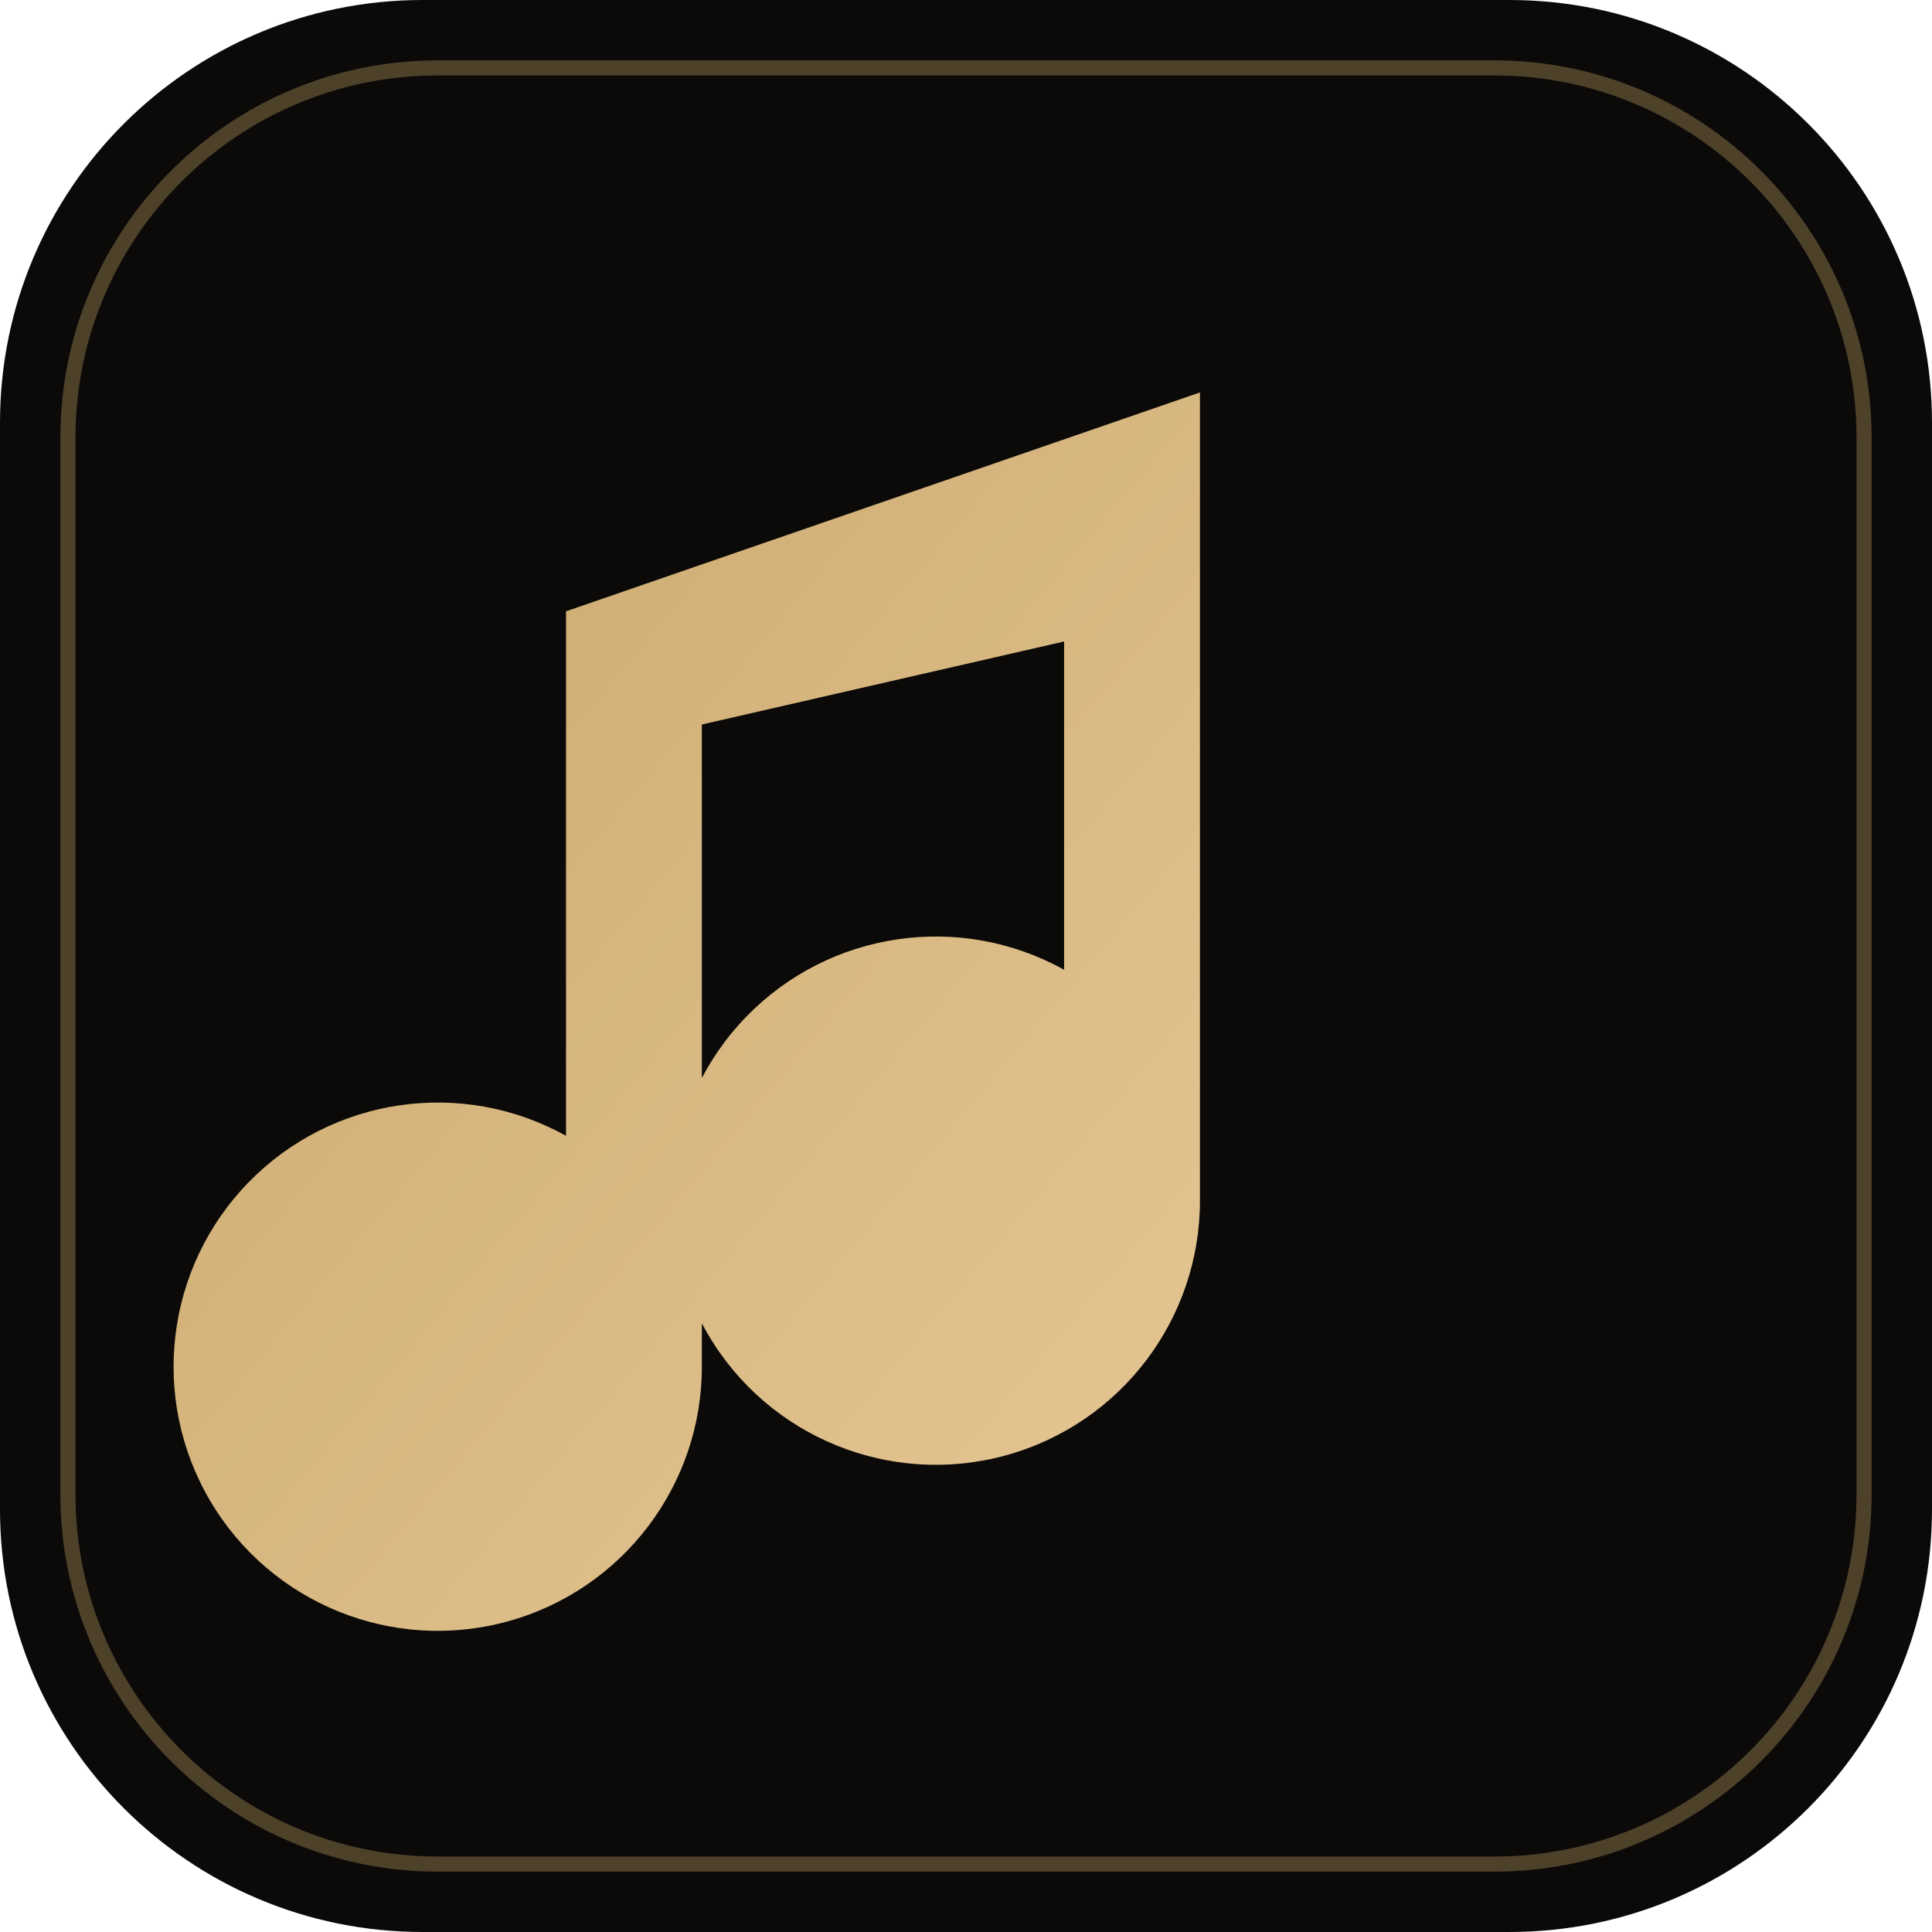
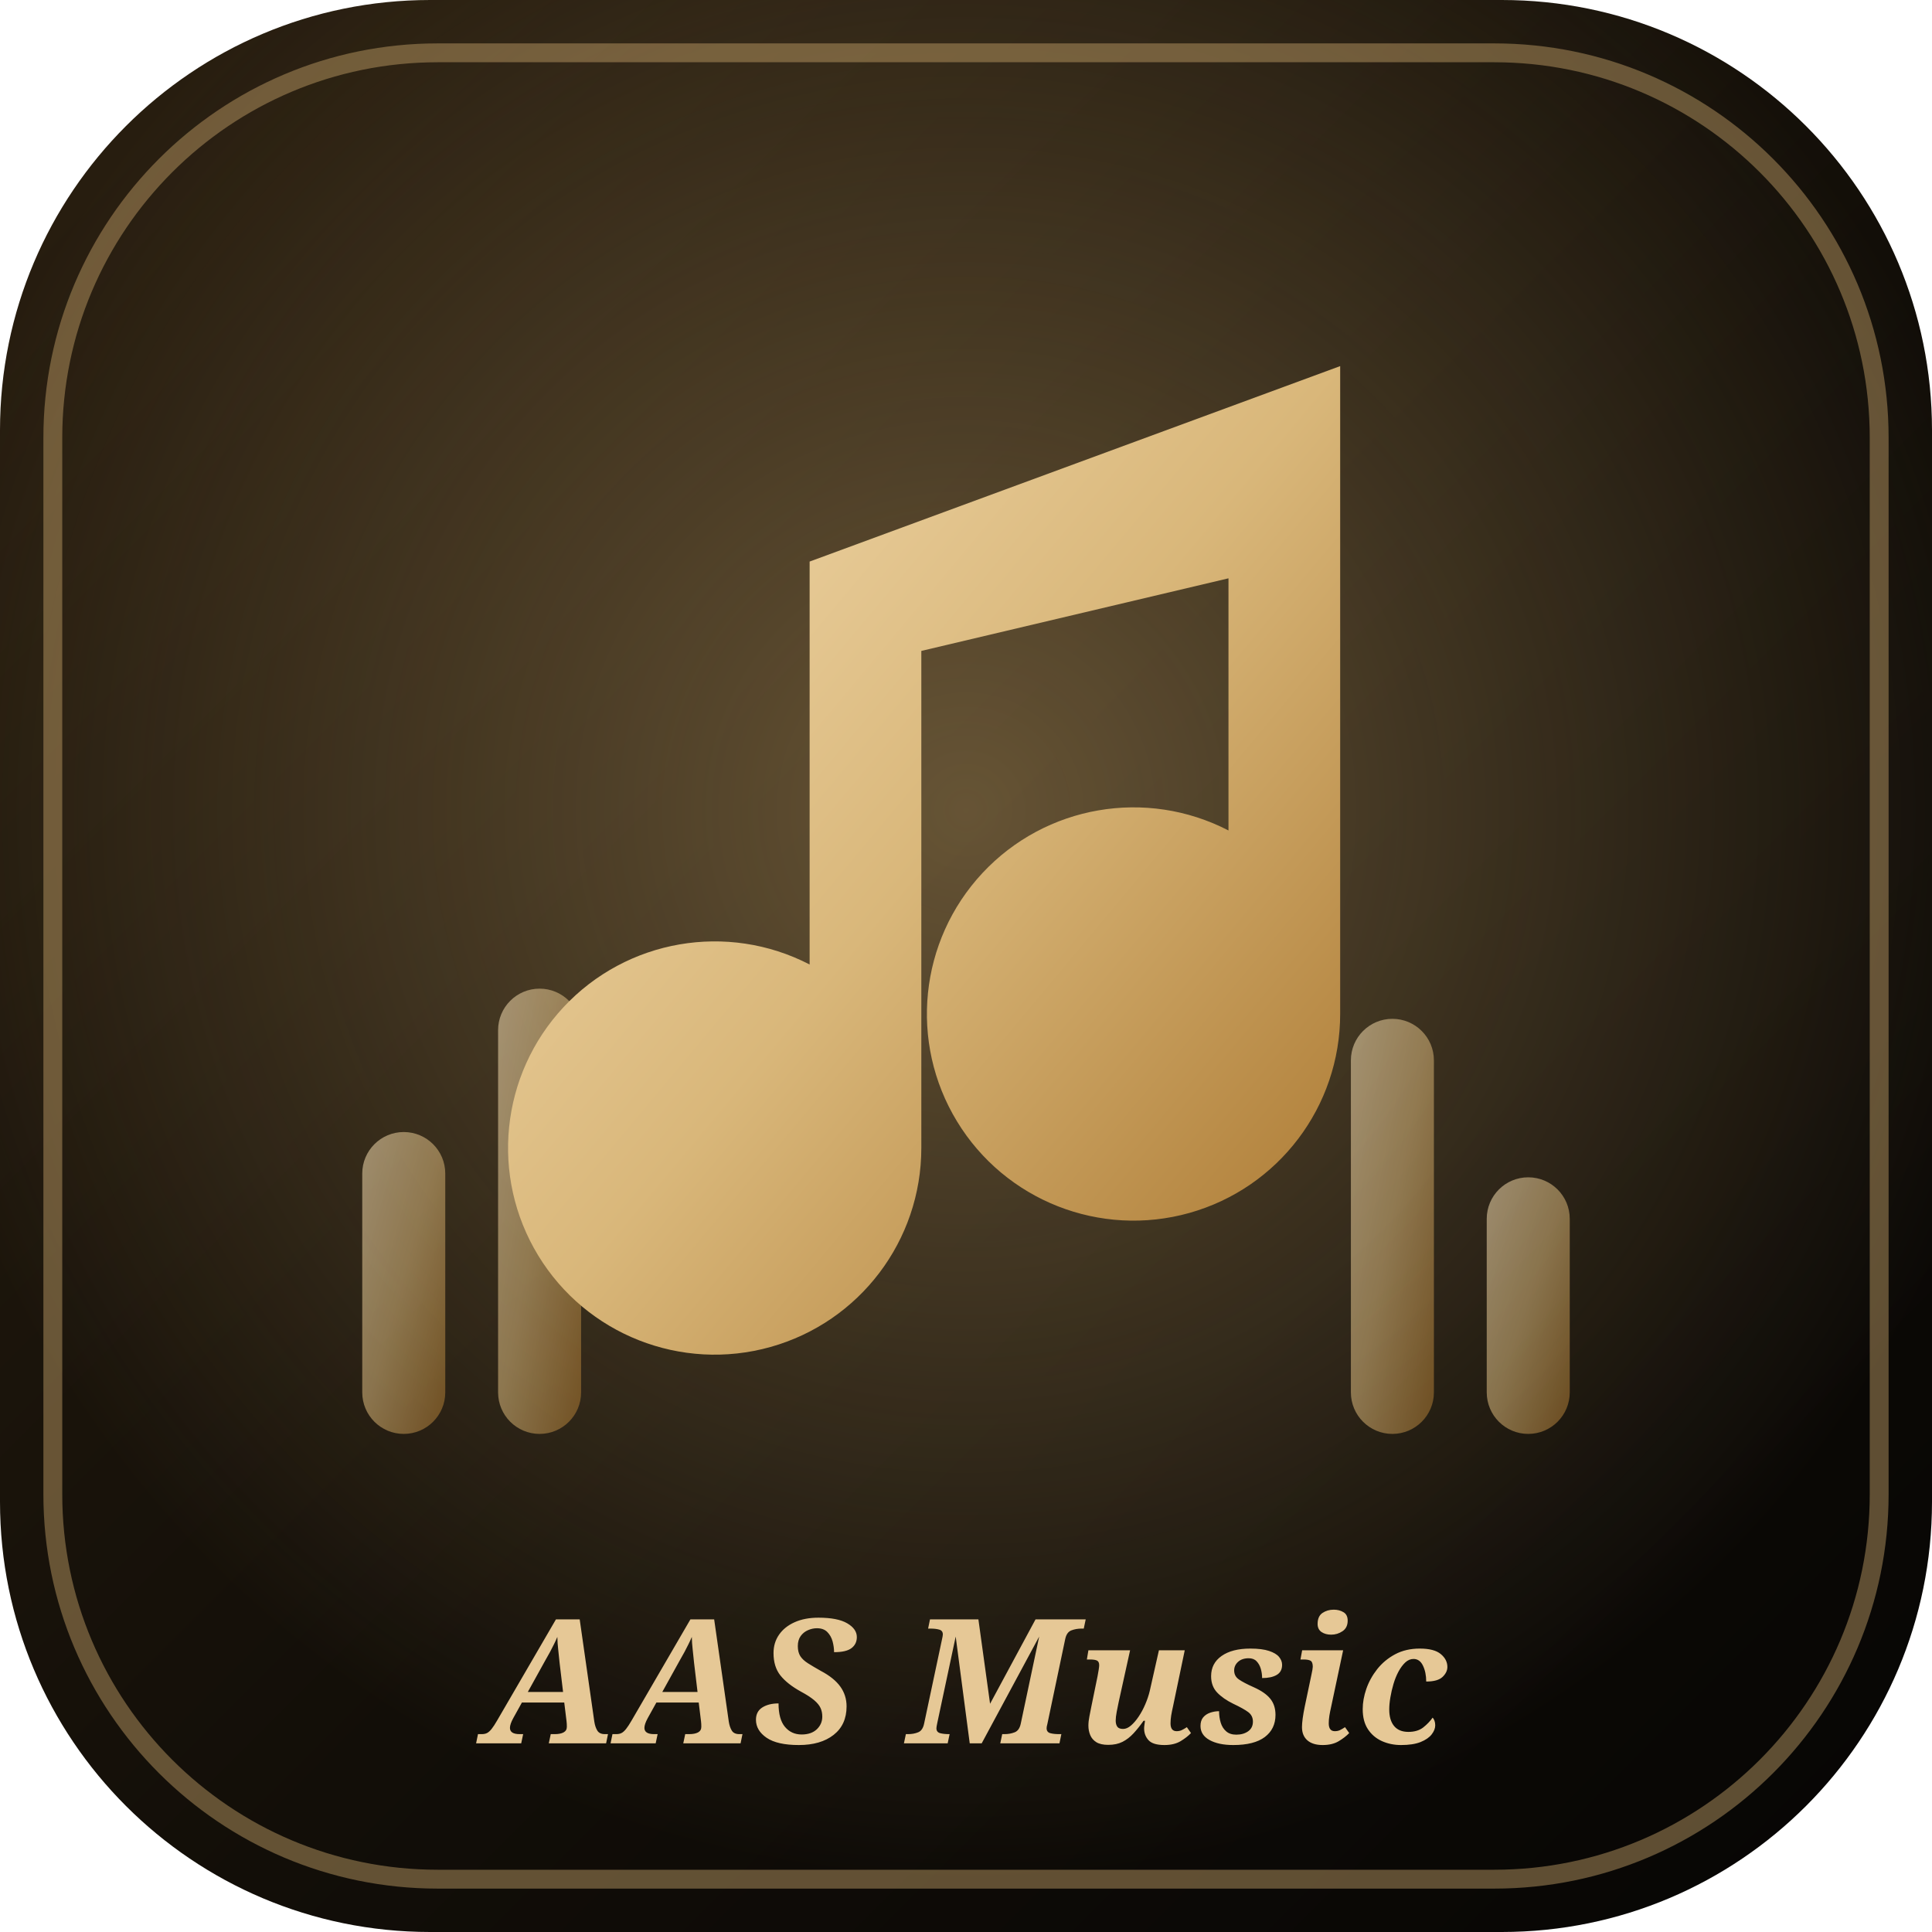
<svg xmlns="http://www.w3.org/2000/svg" viewBox="0 0 512 512">
  <defs>
-     <linearGradient id="g" x1="0" y1="0" x2="1" y2="1">
-       <stop offset="0" stop-color="#c9a66b" />
-       <stop offset="1" stop-color="#e6c896" />
+     <linearGradient id="bg" x1="0" y1="0" x2="1" y2="1">
+       <stop offset="0" stop-color="#2a1f10" />
+       <stop offset=".55" stop-color="#120e08" />
+       <stop offset="1" stop-color="#060504" />
    </linearGradient>
+     <linearGradient id="gd" x1="0" y1="0" x2="1" y2="1">
+       <stop offset="0" stop-color="#f6dfb5" />
+       <stop offset=".5" stop-color="#d9b77a" />
+       <stop offset="1" stop-color="#a8742c" />
+     </linearGradient>
+     <radialGradient id="gl" cx=".5" cy=".42" r=".55">
+       <stop offset="0" stop-color="#c9a66b" stop-opacity=".45" />
+       <stop offset="1" stop-color="#c9a66b" stop-opacity="0" />
+     </radialGradient>
  </defs>
-   <rect width="512" height="512" rx="112" fill="#0b0a08" />
-   <rect x="18" y="18" width="476" height="476" rx="98" fill="none" stroke="#c9a66b" stroke-opacity=".35" stroke-width="4" />
-   <path fill="url(#g)" d="M318 104v214a70 70 0 1 1-36-61V170l-96 22v170a70 70 0 1 1-36-61V162z" />
+   <rect width="512" height="512" rx="114" fill="url(#bg)" />
+   <rect width="512" height="512" rx="114" fill="url(#gl)" />
+   <rect x="14" y="14" width="484" height="484" rx="102" fill="none" stroke="#c9a66b" stroke-opacity=".45" stroke-width="5" />
+   <g fill="url(#gd)" opacity=".55">
+     <rect x="96" y="300" width="22" height="80" rx="11" />
+     <rect x="132" y="262" width="22" height="118" rx="11" />
+     <rect x="358" y="270" width="22" height="110" rx="11" />
+     <rect x="394" y="312" width="22" height="68" rx="11" />
+   </g>
+   <path transform="translate(256 228) scale(.74) translate(-196 -273)" fill="url(#gd)" d="M330 96v232a74 74 0 1 1-40-65.7V172l-110 26v178a74 74 0 1 1-40-65.7V166z" />
+   <text x="256" y="462" text-anchor="middle" font-family="Georgia,serif" font-size="46" font-style="italic" font-weight="700" fill="#e6c896" letter-spacing="1">AAS Music</text>
</svg>
